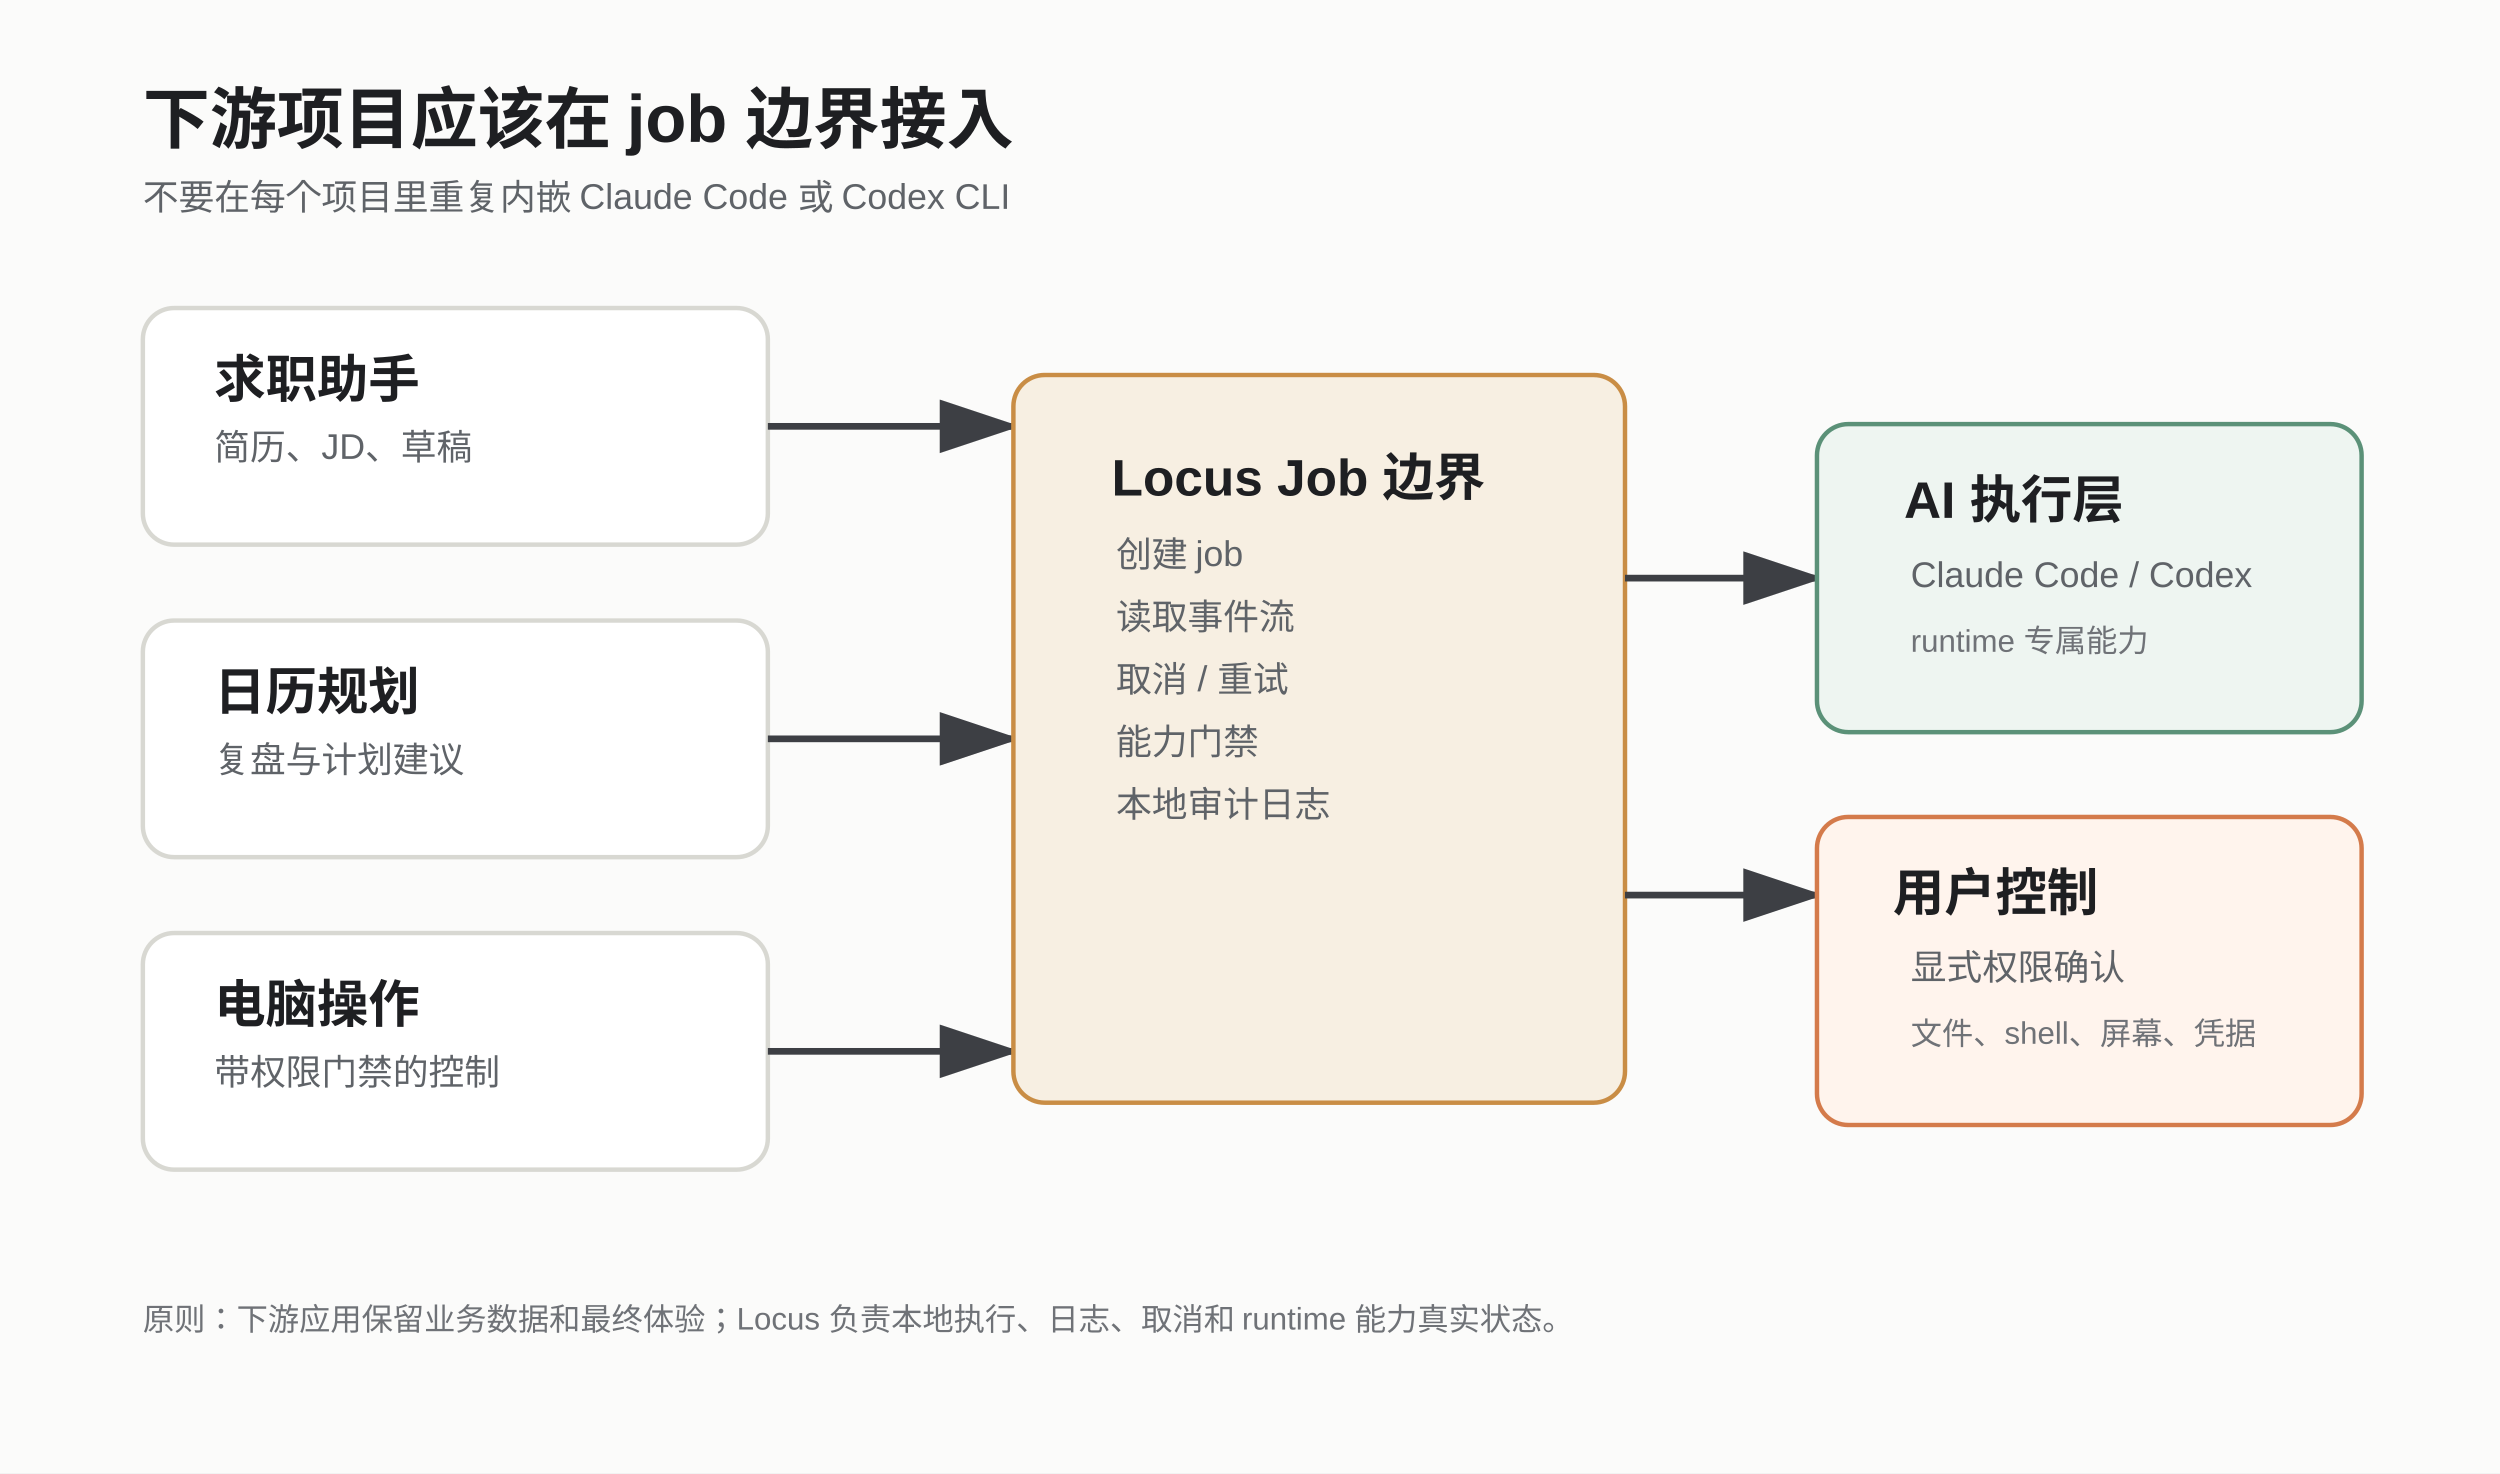
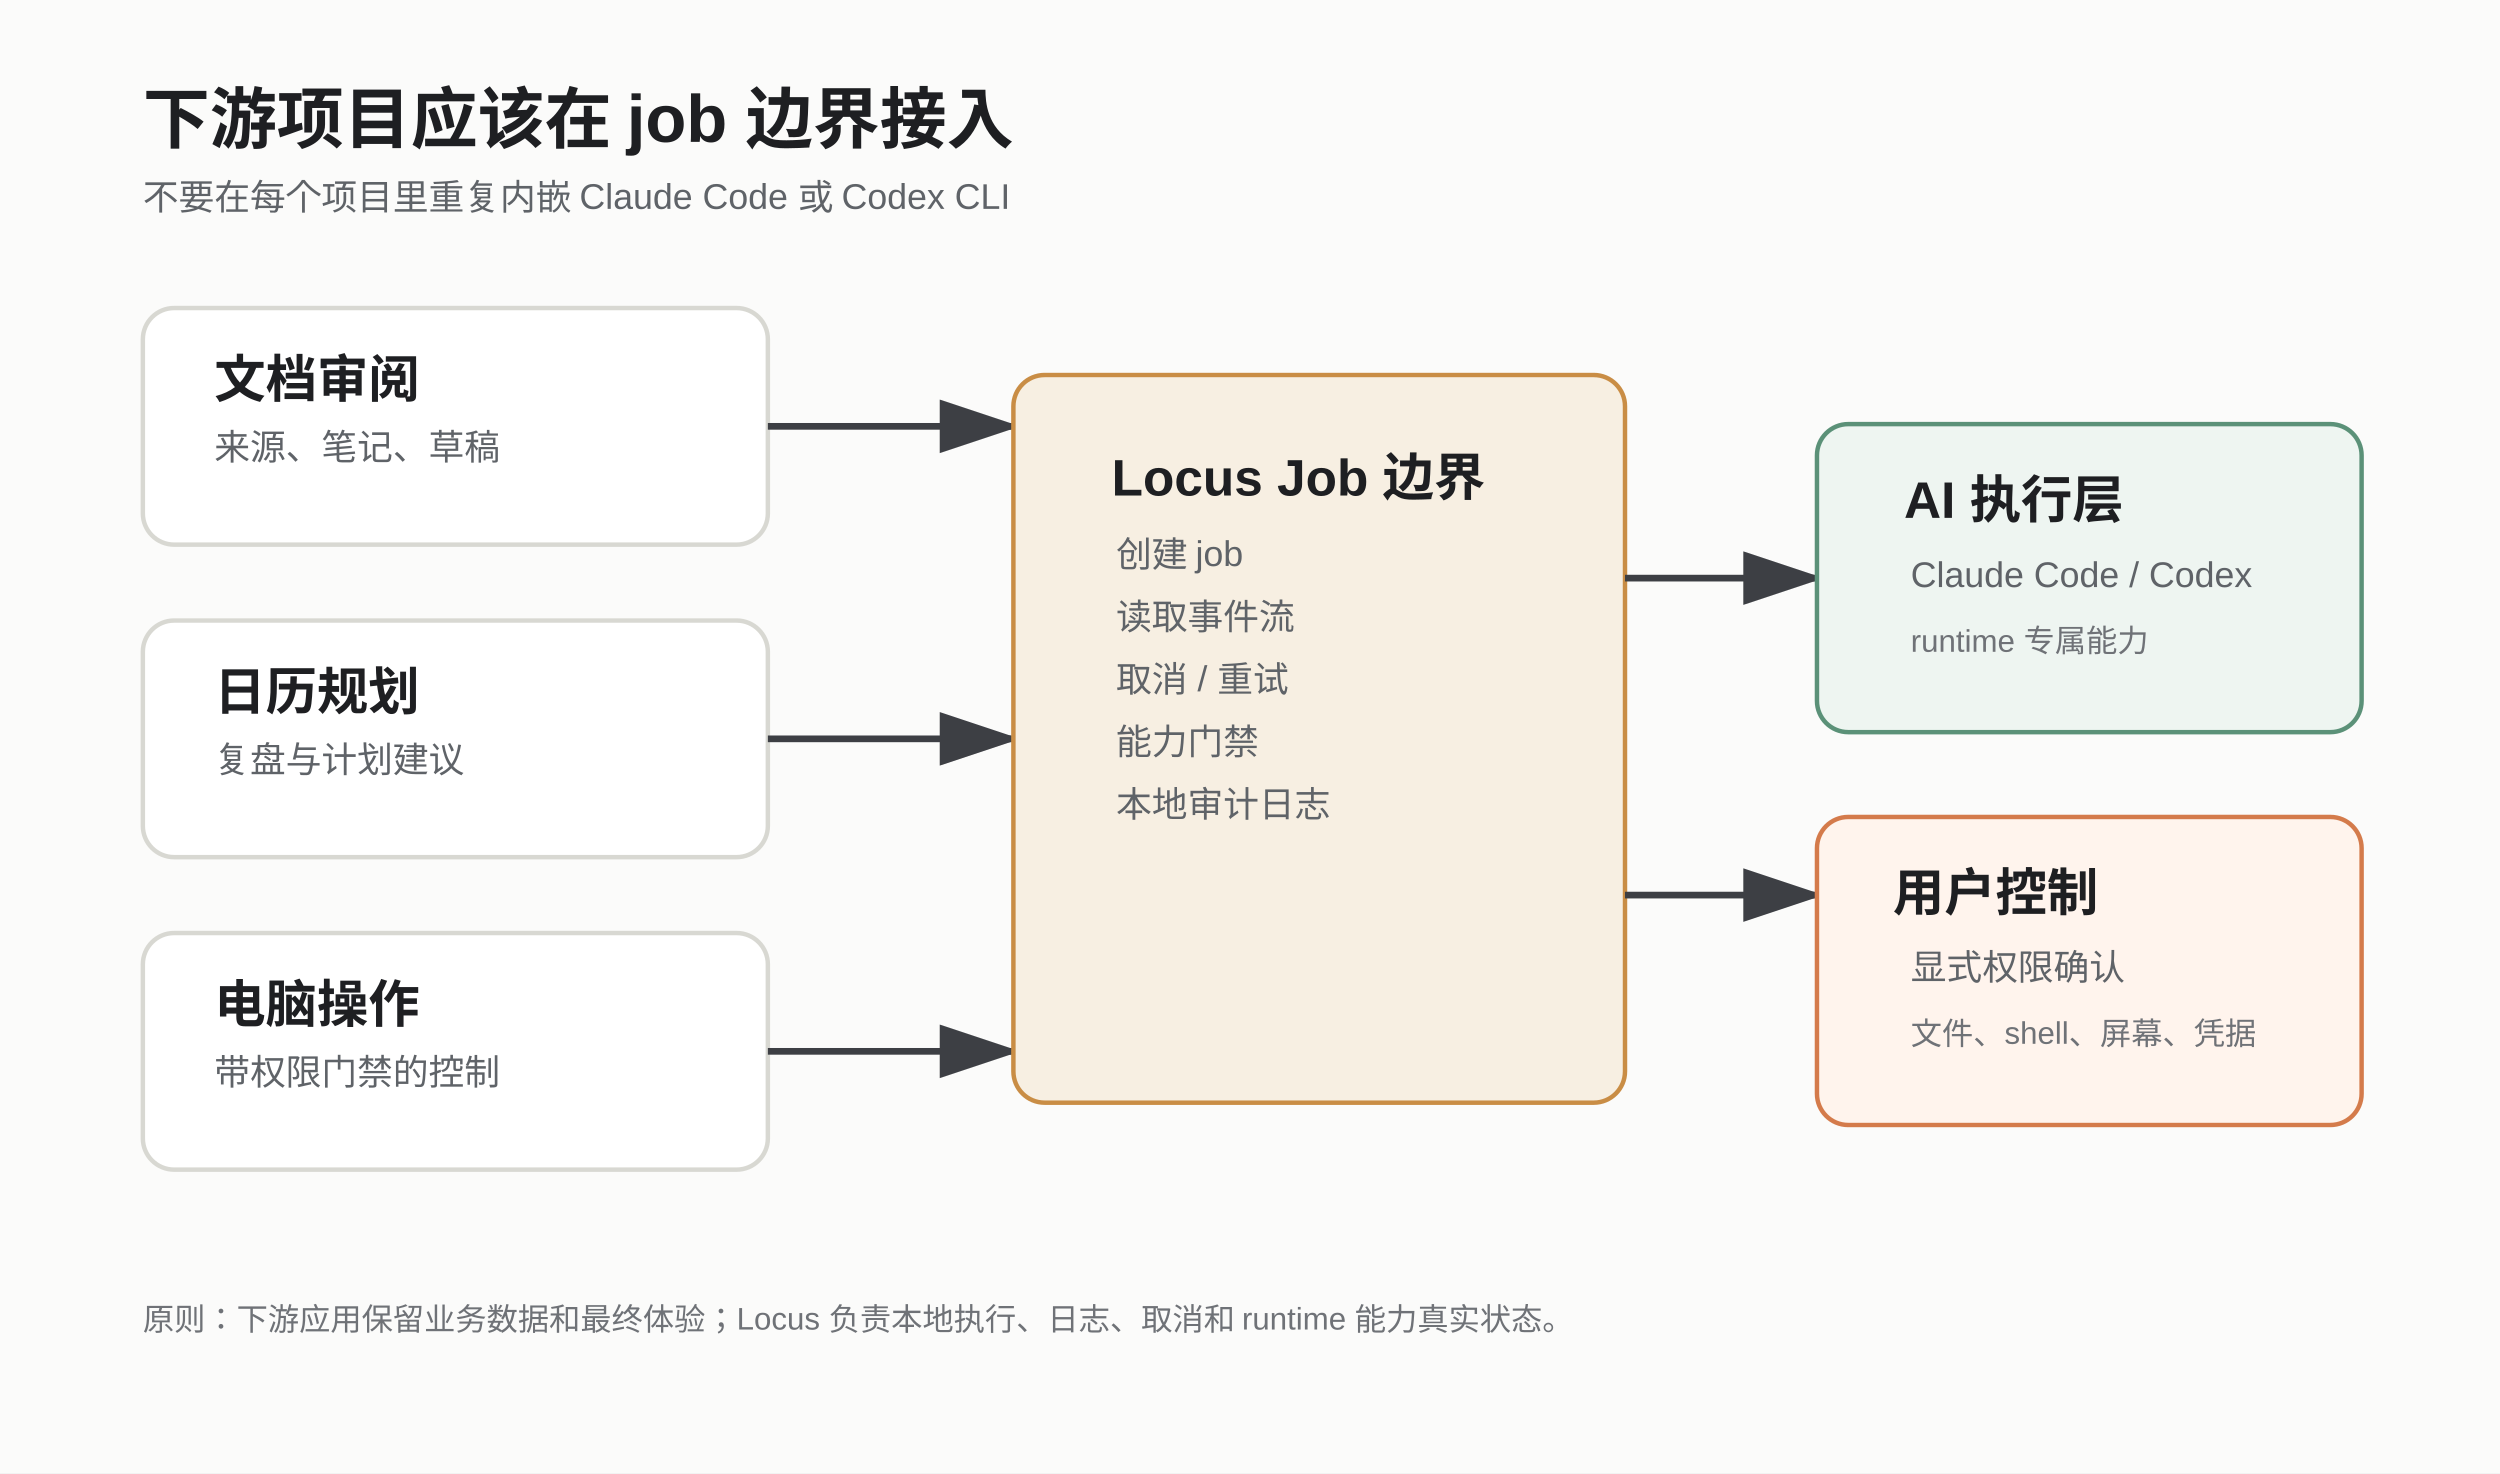
<svg xmlns="http://www.w3.org/2000/svg" width="1120" height="660" viewBox="0 0 1120 660" role="img" aria-labelledby="title desc">
  <defs>
    <style>
      .bg { fill: #fbfbfa; }
      .app { fill: #ffffff; stroke: #d8d8d2; stroke-width: 2; rx: 14; }
      .locus { fill: #f7efe2; stroke: #c98d45; stroke-width: 2; rx: 14; }
      .own { fill: #eef5f1; stroke: #5b9178; stroke-width: 2; rx: 14; }
      .risk { fill: #fff4ed; stroke: #d47b4b; stroke-width: 2; rx: 14; }
      text { font-family: -apple-system, BlinkMacSystemFont, "Segoe UI", Arial, sans-serif; }
      .heading { fill: #1e1f22; font-size: 30px; font-weight: 750; }
      .label { fill: #1e1f22; font-size: 23px; font-weight: 700; }
      .small { fill: #5f6368; font-size: 16px; font-weight: 450; }
      .tiny { fill: #6f7277; font-size: 14px; font-weight: 450; }
      .arrow { stroke: #3d3f44; stroke-width: 3; fill: none; marker-end: url(#arrowhead); }
    </style>
    <marker id="arrowhead" markerWidth="12" markerHeight="8" refX="11" refY="4" orient="auto">
      <path d="M0,0 L12,4 L0,8 Z" fill="#3d3f44" />
    </marker>
  </defs>
  <rect class="bg" x="0" y="0" width="1120" height="660" />
  <text class="heading" x="64" y="64">下游项目应该在 job 边界接入</text>
  <text class="small" x="64" y="94">不要在每个项目里重复内嵌 Claude Code 或 Codex CLI</text>
  <rect class="app" x="64" y="138" width="280" height="106" rx="14" />
-   <text class="label" x="96" y="178">求职助手</text>
-   <text class="small" x="96" y="206">简历、JD、草稿</text>
+   <text class="label" x="96" y="178">文档审阅</text>
+   <text class="small" x="96" y="206">来源、笔记、草稿</text>
  <rect class="app" x="64" y="278" width="280" height="106" rx="14" />
  <text class="label" x="96" y="318">日历规划</text>
  <text class="small" x="96" y="346">复盘与计划建议</text>
  <rect class="app" x="64" y="418" width="280" height="106" rx="14" />
  <text class="label" x="96" y="458">电脑操作</text>
  <text class="small" x="96" y="486">带权限门禁的控制</text>
  <path class="arrow" d="M344 191 H454" />
  <path class="arrow" d="M344 331 H454" />
  <path class="arrow" d="M344 471 H454" />
  <rect class="locus" x="454" y="168" width="274" height="326" rx="14" />
  <text class="label" x="498" y="222">Locus Job 边界</text>
  <text class="small" x="500" y="254">创建 job</text>
  <text class="small" x="500" y="282">读取事件流</text>
  <text class="small" x="500" y="310">取消 / 重试</text>
  <text class="small" x="500" y="338">能力门禁</text>
  <text class="small" x="500" y="366">本地审计日志</text>
  <path class="arrow" d="M728 259 H814" />
  <path class="arrow" d="M728 401 H814" />
  <rect class="own" x="814" y="190" width="244" height="138" rx="14" />
  <text class="label" x="853" y="232">AI 执行层</text>
  <text class="small" x="856" y="263">Claude Code / Codex</text>
  <text class="tiny" x="856" y="292">runtime 专属能力</text>
  <rect class="risk" x="814" y="366" width="244" height="138" rx="14" />
  <text class="label" x="848" y="408">用户控制</text>
  <text class="small" x="856" y="439">显式权限确认</text>
  <text class="tiny" x="856" y="468">文件、shell、屏幕、凭据</text>
  <text class="tiny" x="64" y="596">原则：下游应用保留业务数据和最终体验；Locus 负责本地执行、日志、取消和 runtime 能力真实状态。</text>
</svg>
